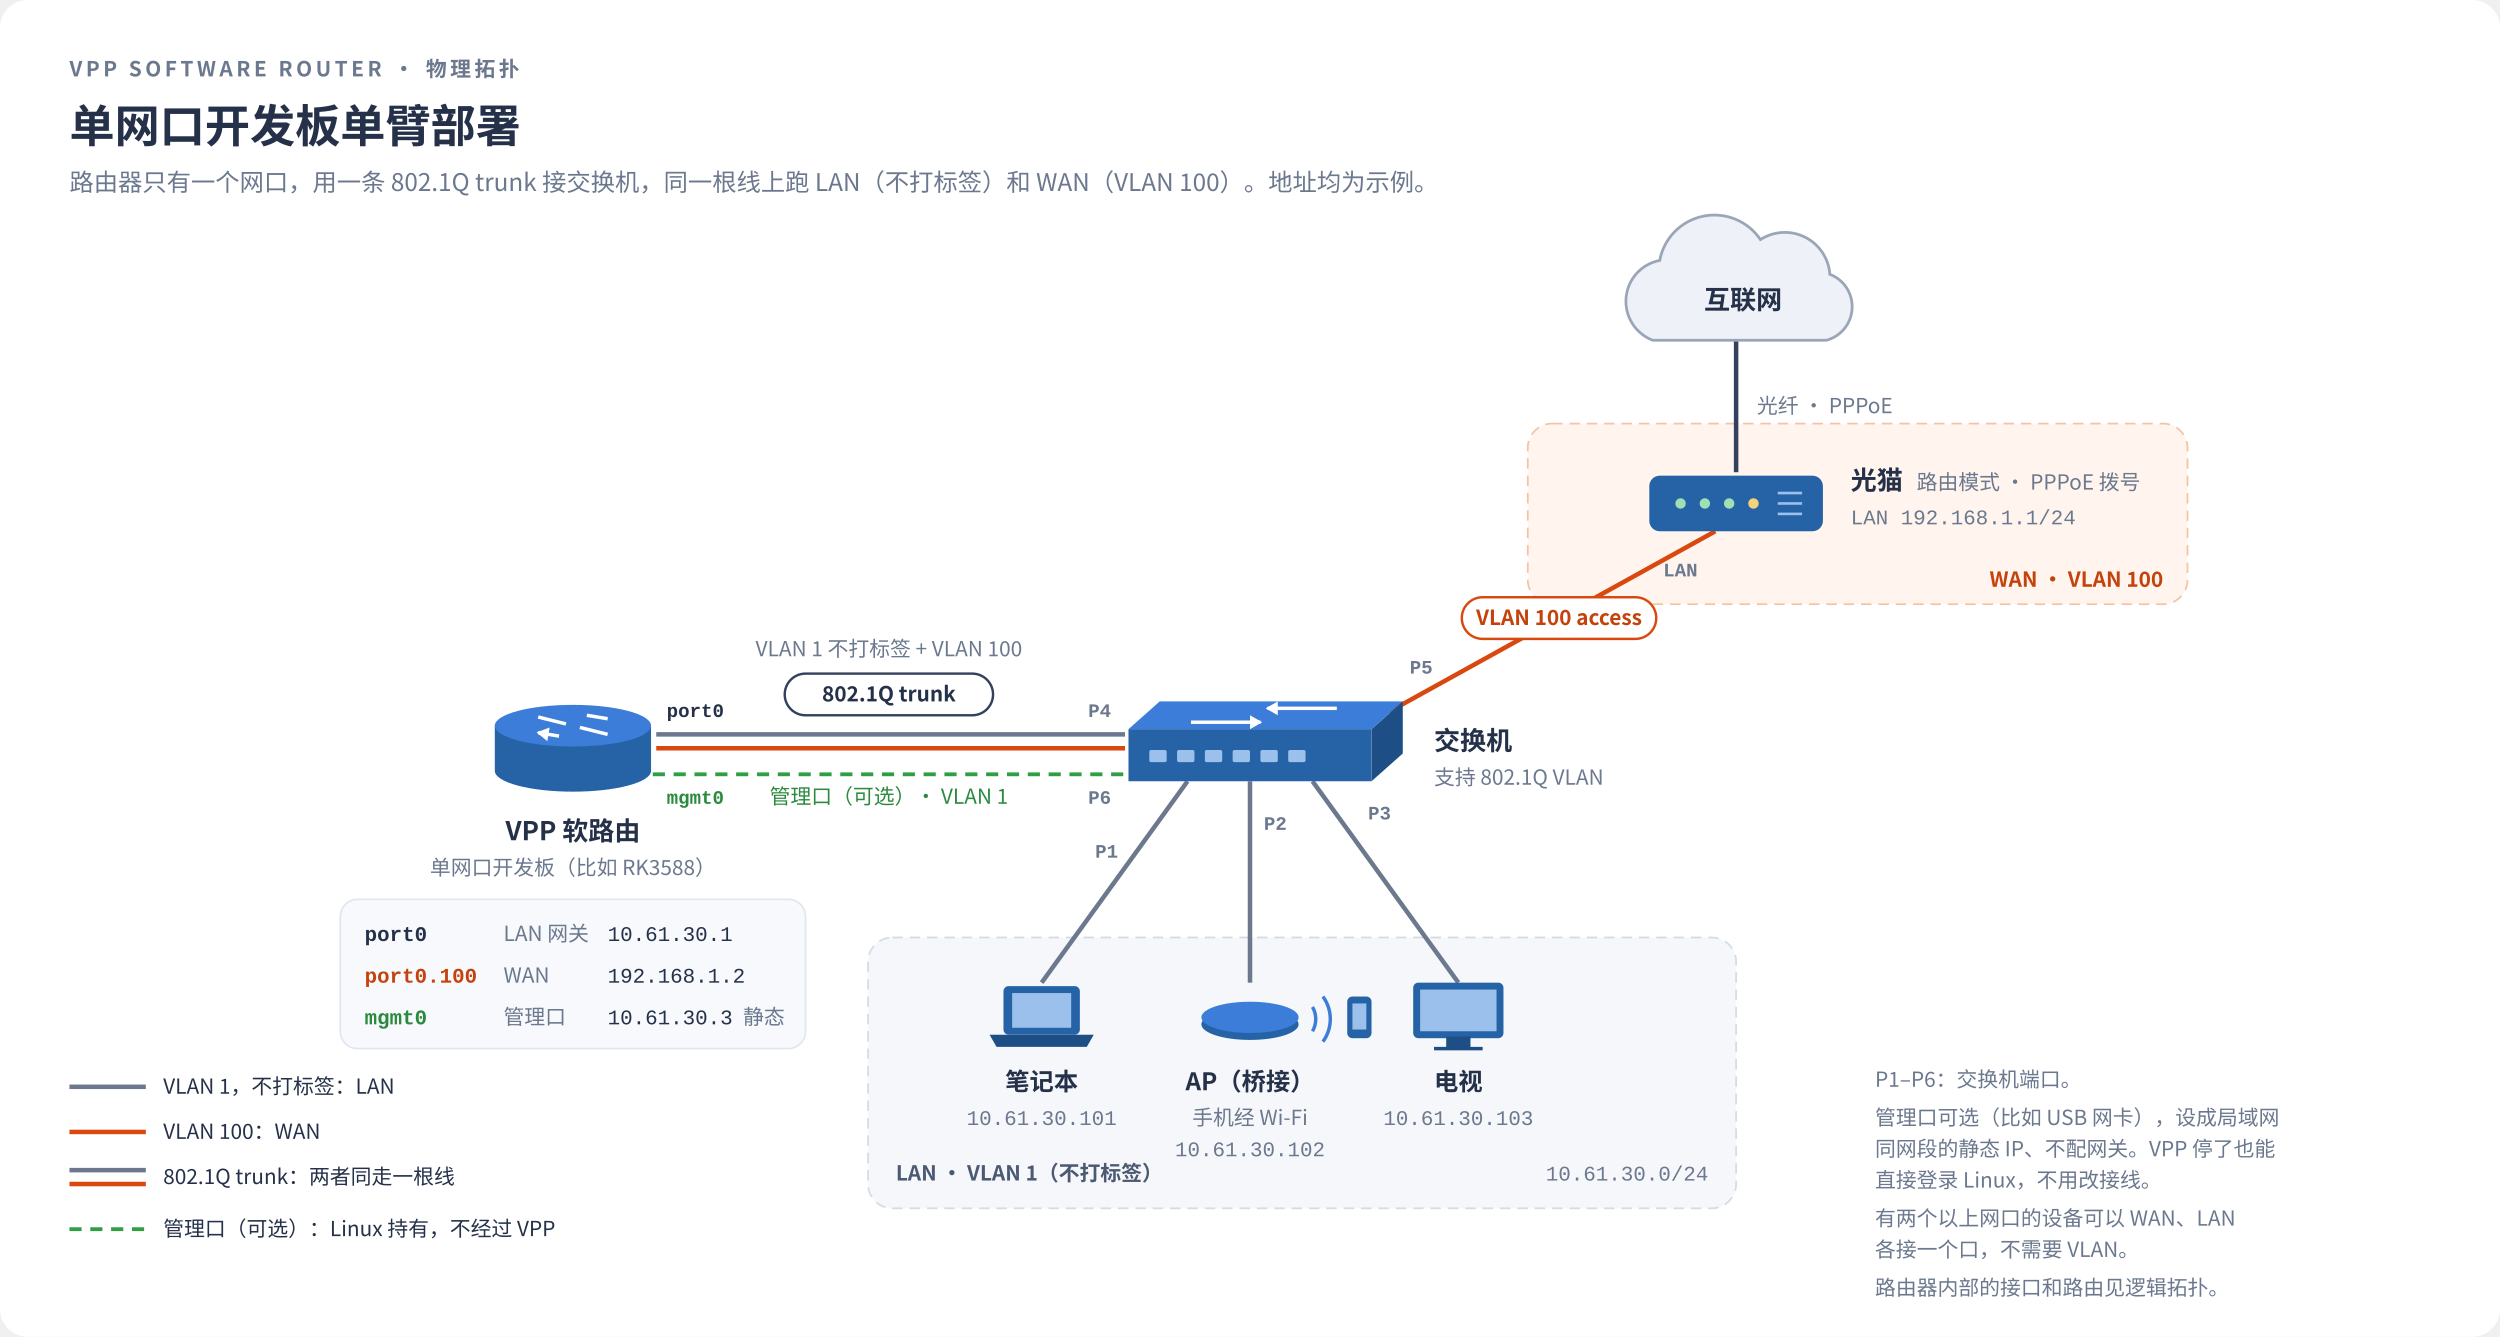
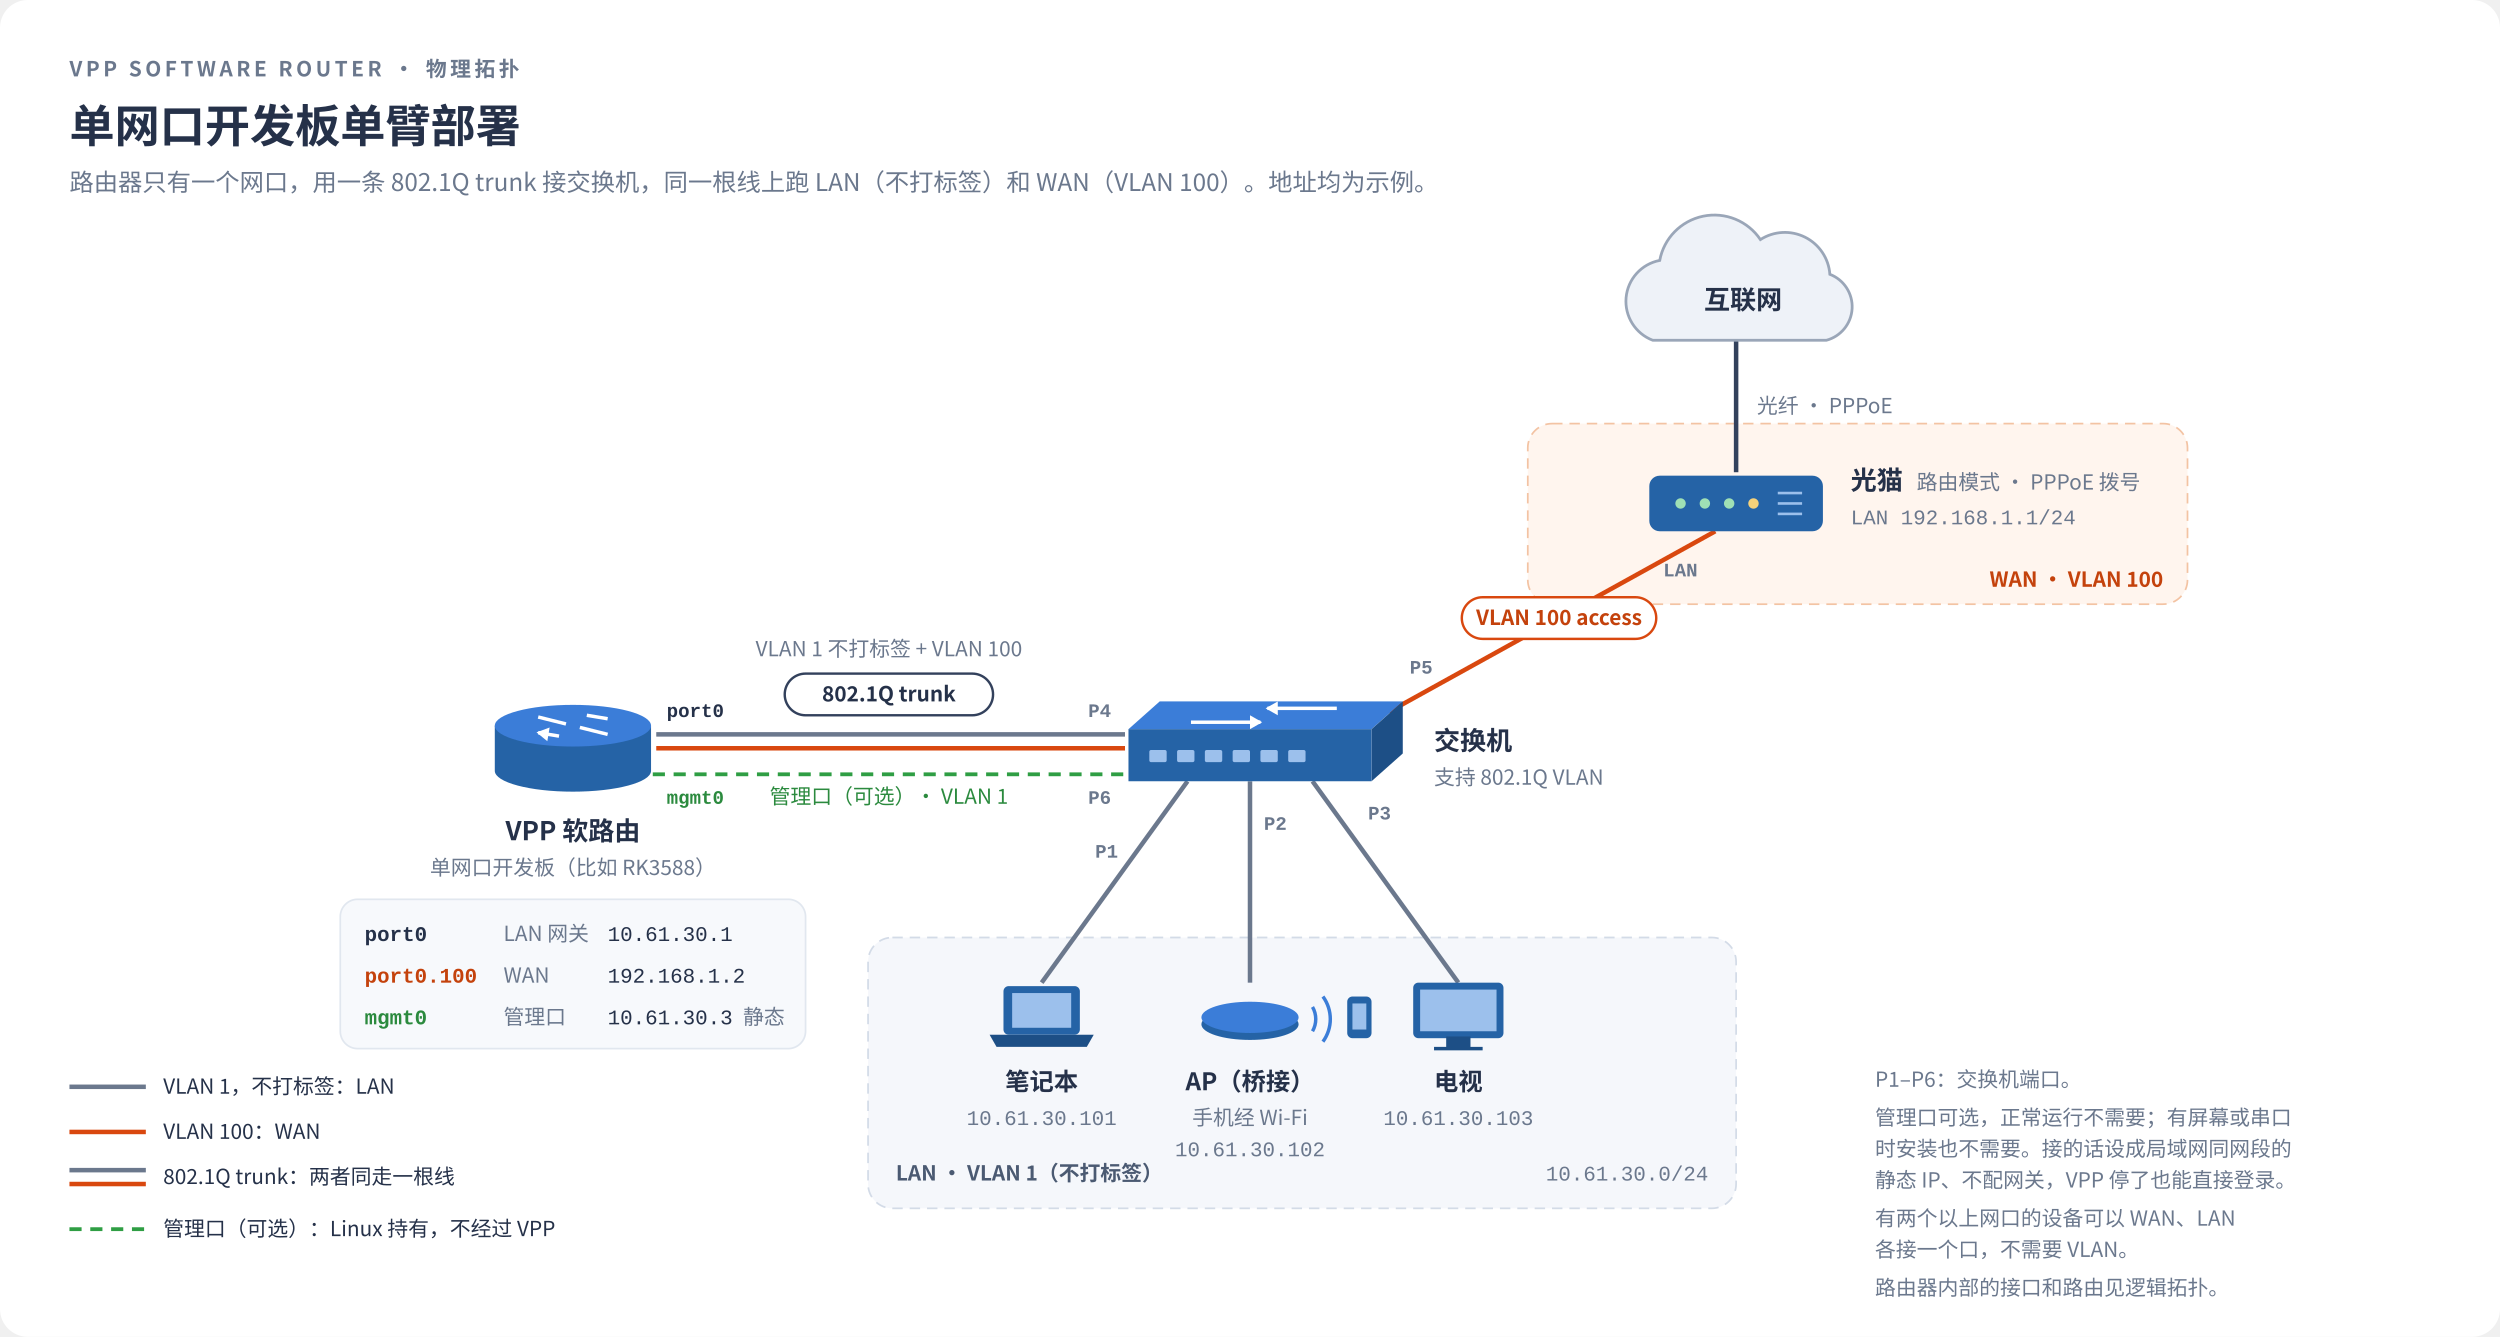
<svg xmlns="http://www.w3.org/2000/svg" width="1440" height="770" viewBox="0 0 1440 770" role="img" aria-labelledby="title desc">
  <defs>
    <marker id="aw" viewBox="0 0 10 10" refX="7" refY="5" markerWidth="5" markerHeight="5" orient="auto">
      <path d="M1 1 8 5 1 9z" fill="#fff" />
    </marker>
    <style>
text{font-family:-apple-system,BlinkMacSystemFont,'PingFang SC','Microsoft YaHei','Noto Sans CJK SC',sans-serif;fill:#253149}
.mono{font-family:ui-monospace,SFMono-Regular,Menlo,Consolas,'Liberation Mono',monospace}
.m{fill:#6b788d}.b{font-weight:600}
.lan{fill:none;stroke:#6b788d;stroke-width:2.6}
.mg{fill:none;stroke:#2f9e44;stroke-width:2.2;stroke-dasharray:7 5}
.wan{fill:none;stroke:#d9480f;stroke-width:2.6}
.ico{fill:#2563a6}.ico2{fill:#3b7dd8}.ico3{fill:#1d4f86}
.wa{fill:none;stroke:#fff;stroke-width:2;marker-end:url(#aw)}
.if{font-size:11px;font-weight:600}
.tag{fill:#fff;stroke-width:1.4}
</style>
  </defs>
  <rect width="1440" height="770" rx="16" fill="#fff" />
  <text x="40" y="44" font-size="12" class="m b" letter-spacing="2">VPP SOFTWARE ROUTER · 物理拓扑</text>
  <text x="40" y="82" font-size="26" class="b">单网口开发板单臂部署</text>
  <text x="40" y="110" font-size="14" class="m">路由器只有一个网口，用一条 802.1Q trunk 接交换机，同一根线上跑 LAN（不打标签）和 WAN（VLAN 100）。地址均为示例。</text>
  <rect x="880" y="244" width="380" height="104" rx="14" fill="#fff5ee" stroke="#f3c3a3" stroke-dasharray="6 4" />
  <text x="1246" y="338" font-size="12" class="b" text-anchor="end" style="fill:#c4420c">WAN · VLAN 100</text>
  <rect x="500" y="540" width="500" height="156" rx="14" fill="#f5f7fb" stroke="#d3dbe7" stroke-dasharray="6 4" />
  <text x="516" y="680" font-size="12" class="b" style="fill:#4b5a72">LAN · VLAN 1（不打标签）</text>
  <text x="984" y="680" font-size="12" class="mono m" text-anchor="end">10.61.30.0/24</text>
  <path d="M1000 196V272" fill="none" stroke="#33415c" stroke-width="2.6" />
  <text x="1012" y="238" font-size="12" class="m">光纤 · PPPoE</text>
  <path d="M988 306L800 410" class="wan" />
  <rect x="842" y="344" width="112" height="24" rx="12" class="tag" style="stroke:#d9480f" />
  <text x="898" y="360" font-size="12" class="b" text-anchor="middle" style="fill:#c4420c">VLAN 100 access</text>
  <text x="958" y="332" class="if mono m">LAN</text>
  <text x="812" y="388" class="if mono m">P5</text>
  <path d="M378 423H648" class="lan" />
  <path d="M378 431H648" class="wan" />
  <text x="384" y="413" class="if mono">port0</text>
  <text x="640" y="413" class="if mono m" text-anchor="end">P4</text>
  <rect x="452" y="388" width="120" height="24" rx="12" class="tag" style="stroke:#33415c" />
  <text x="512" y="404" font-size="12" class="b" text-anchor="middle">802.1Q trunk</text>
  <text x="512" y="378" font-size="12" class="m" text-anchor="middle">VLAN 1 不打标签 + VLAN 100</text>
  <path d="M376 446H648" class="mg" />
  <text x="384" y="463" class="if mono" style="fill:#2b8a3e">mgmt0</text>
  <text x="640" y="463" class="if mono m" text-anchor="end">P6</text>
  <text x="512" y="463" font-size="12" text-anchor="middle" style="fill:#2b8a3e">管理口（可选）· VLAN 1</text>
  <path d="M684 450L600 566M720 450V566M756 450L840 566" class="lan" />
  <text x="644" y="494" class="if mono m" text-anchor="end">P1</text>
  <text x="728" y="478" class="if mono m">P2</text>
  <text x="788" y="472" class="if mono m">P3</text>
  <path d="M952 196a24 24 0 0 1 4-46a32 32 0 0 1 58-12a26 26 0 0 1 40 20a20 20 0 0 1-2 38z" fill="#eef2f8" stroke="#9aa6b8" stroke-width="1.6" />
  <text x="1004" y="178" font-size="15" class="b" text-anchor="middle">互联网</text>
  <rect x="950" y="274" width="100" height="32" rx="6" class="ico" />
  <circle cx="968" cy="290" r="3" fill="#9fe0b5" />
  <circle cx="982" cy="290" r="3" fill="#9fe0b5" />
  <circle cx="996" cy="290" r="3" fill="#9fe0b5" />
  <circle cx="1010" cy="290" r="3" fill="#f6d27a" />
  <path d="M1024 284h14M1024 290h14M1024 296h14" stroke="#9cc0ec" stroke-width="1.5" />
  <text x="1066" y="282" font-size="15" class="b">光猫</text>
  <text x="1104" y="282" font-size="12" class="m">路由模式 · PPPoE 拨号</text>
  <text x="1066" y="302" font-size="12" class="mono m">LAN 192.168.1.1/24</text>
  <path d="M650 420L668 404H808L790 420Z" class="ico2" />
  <path d="M790 420L808 404V434L790 450Z" class="ico3" />
  <rect x="650" y="420" width="140" height="30" class="ico" />
  <path d="M686 416H726" class="wa" />
  <path d="M770 408H730" class="wa" />
  <g fill="#9cc0ec">
    <rect x="662" y="432" width="10" height="7" rx="1" />
    <rect x="678" y="432" width="10" height="7" rx="1" />
    <rect x="694" y="432" width="10" height="7" rx="1" />
    <rect x="710" y="432" width="10" height="7" rx="1" />
    <rect x="726" y="432" width="10" height="7" rx="1" />
    <rect x="742" y="432" width="10" height="7" rx="1" />
  </g>
  <text x="826" y="432" font-size="15" class="b">交换机</text>
  <text x="826" y="452" font-size="12" class="m">支持 802.1Q VLAN</text>
  <path d="M285 418V444A45 12 0 0 0 375 444V418Z" class="ico" />
  <ellipse cx="330" cy="418" rx="45" ry="12" class="ico2" />
  <path d="M310 413L326 417M350 423L334 419M338 412L350 414M322 424L310 422" class="wa" />
  <text x="330" y="484" font-size="15" class="b" text-anchor="middle">VPP 软路由</text>
  <text x="330" y="504" font-size="12" class="m" text-anchor="middle">单网口开发板（比如 RK3588）</text>
  <rect x="196" y="518" width="268" height="86" rx="10" fill="#f7f9fc" stroke="#e1e7ef" />
  <text x="210" y="542" font-size="12" class="mono b">port0</text>
  <text x="290" y="542" font-size="12" class="m">LAN 网关</text>
  <text x="350" y="542" font-size="12" class="mono">10.61.30.1</text>
  <text x="210" y="566" font-size="12" class="mono b" style="fill:#c4420c">port0.100</text>
  <text x="290" y="566" font-size="12" class="m">WAN</text>
  <text x="350" y="566" font-size="12" class="mono">192.168.1.2</text>
  <text x="210" y="590" font-size="12" class="mono b" style="fill:#2b8a3e">mgmt0</text>
  <text x="290" y="590" font-size="12" class="m">管理口</text>
  <text x="350" y="590" font-size="12" class="mono">10.61.30.3</text>
  <text x="428" y="590" font-size="12" class="m">静态</text>
  <rect x="578" y="568" width="44" height="28" rx="3" class="ico" />
  <rect x="583" y="572" width="34" height="20" fill="#9cc0ec" />
  <path d="M570 596H630L626 603H574Z" class="ico3" />
  <text x="600" y="628" font-size="14" class="b" text-anchor="middle">笔记本</text>
  <text x="600" y="648" font-size="12" class="mono m" text-anchor="middle">10.61.30.101</text>
  <ellipse cx="720" cy="590" rx="28" ry="9" class="ico" />
  <ellipse cx="720" cy="586" rx="28" ry="9" class="ico2" />
  <path d="M756 580a14 14 0 0 1 0 14M762 574a22 22 0 0 1 0 26" fill="none" stroke="#3b7dd8" stroke-width="2" />
  <rect x="776" y="574" width="14" height="24" rx="3" class="ico" />
  <rect x="779" y="578" width="8" height="15" fill="#9cc0ec" />
  <text x="720" y="628" font-size="14" class="b" text-anchor="middle">AP（桥接）</text>
  <text x="720" y="648" font-size="12" class="m" text-anchor="middle">手机经 Wi-Fi</text>
  <text x="720" y="666" font-size="12" class="mono m" text-anchor="middle">10.61.30.102</text>
  <rect x="814" y="566" width="52" height="32" rx="3" class="ico" />
  <rect x="818" y="570" width="44" height="24" fill="#9cc0ec" />
  <path d="M834 598H846V604H834ZM826 604H854" stroke="#1d4f86" stroke-width="2" fill="#1d4f86" />
  <text x="840" y="628" font-size="14" class="b" text-anchor="middle">电视</text>
  <text x="840" y="648" font-size="12" class="mono m" text-anchor="middle">10.61.30.103</text>
  <g font-size="12">
    <path d="M40 626H84" class="lan" />
    <text x="94" y="630">VLAN 1，不打标签：LAN</text>
    <path d="M40 652H84" class="wan" />
    <text x="94" y="656">VLAN 100：WAN</text>
    <path d="M40 674H84" class="lan" />
    <path d="M40 682H84" class="wan" />
    <text x="94" y="682">802.1Q trunk：两者同走一根线</text>
    <path d="M40 708H84" class="mg" />
    <text x="94" y="712">管理口（可选）：Linux 持有，不经过 VPP</text>
  </g>
  <text x="1080" y="626" font-size="12" class="m">P1–P6：交换机端口。</text>
-   <text x="1080" y="648" font-size="12" class="m">管理口可选（比如 USB 网卡），设成局域网</text>
-   <text x="1080" y="666" font-size="12" class="m">同网段的静态 IP、不配网关。VPP 停了也能</text>
-   <text x="1080" y="684" font-size="12" class="m">直接登录 Linux，不用改接线。</text>
+   <text x="1080" y="648" font-size="12" class="m">管理口可选，正常运行不需要；有屏幕或串口</text>
+   <text x="1080" y="666" font-size="12" class="m">时安装也不需要。接的话设成局域网同网段的</text>
+   <text x="1080" y="684" font-size="12" class="m">静态 IP、不配网关，VPP 停了也能直接登录。</text>
  <text x="1080" y="706" font-size="12" class="m">有两个以上网口的设备可以 WAN、LAN</text>
  <text x="1080" y="724" font-size="12" class="m">各接一个口，不需要 VLAN。</text>
  <text x="1080" y="746" font-size="12" class="m">路由器内部的接口和路由见逻辑拓扑。</text>
</svg>
